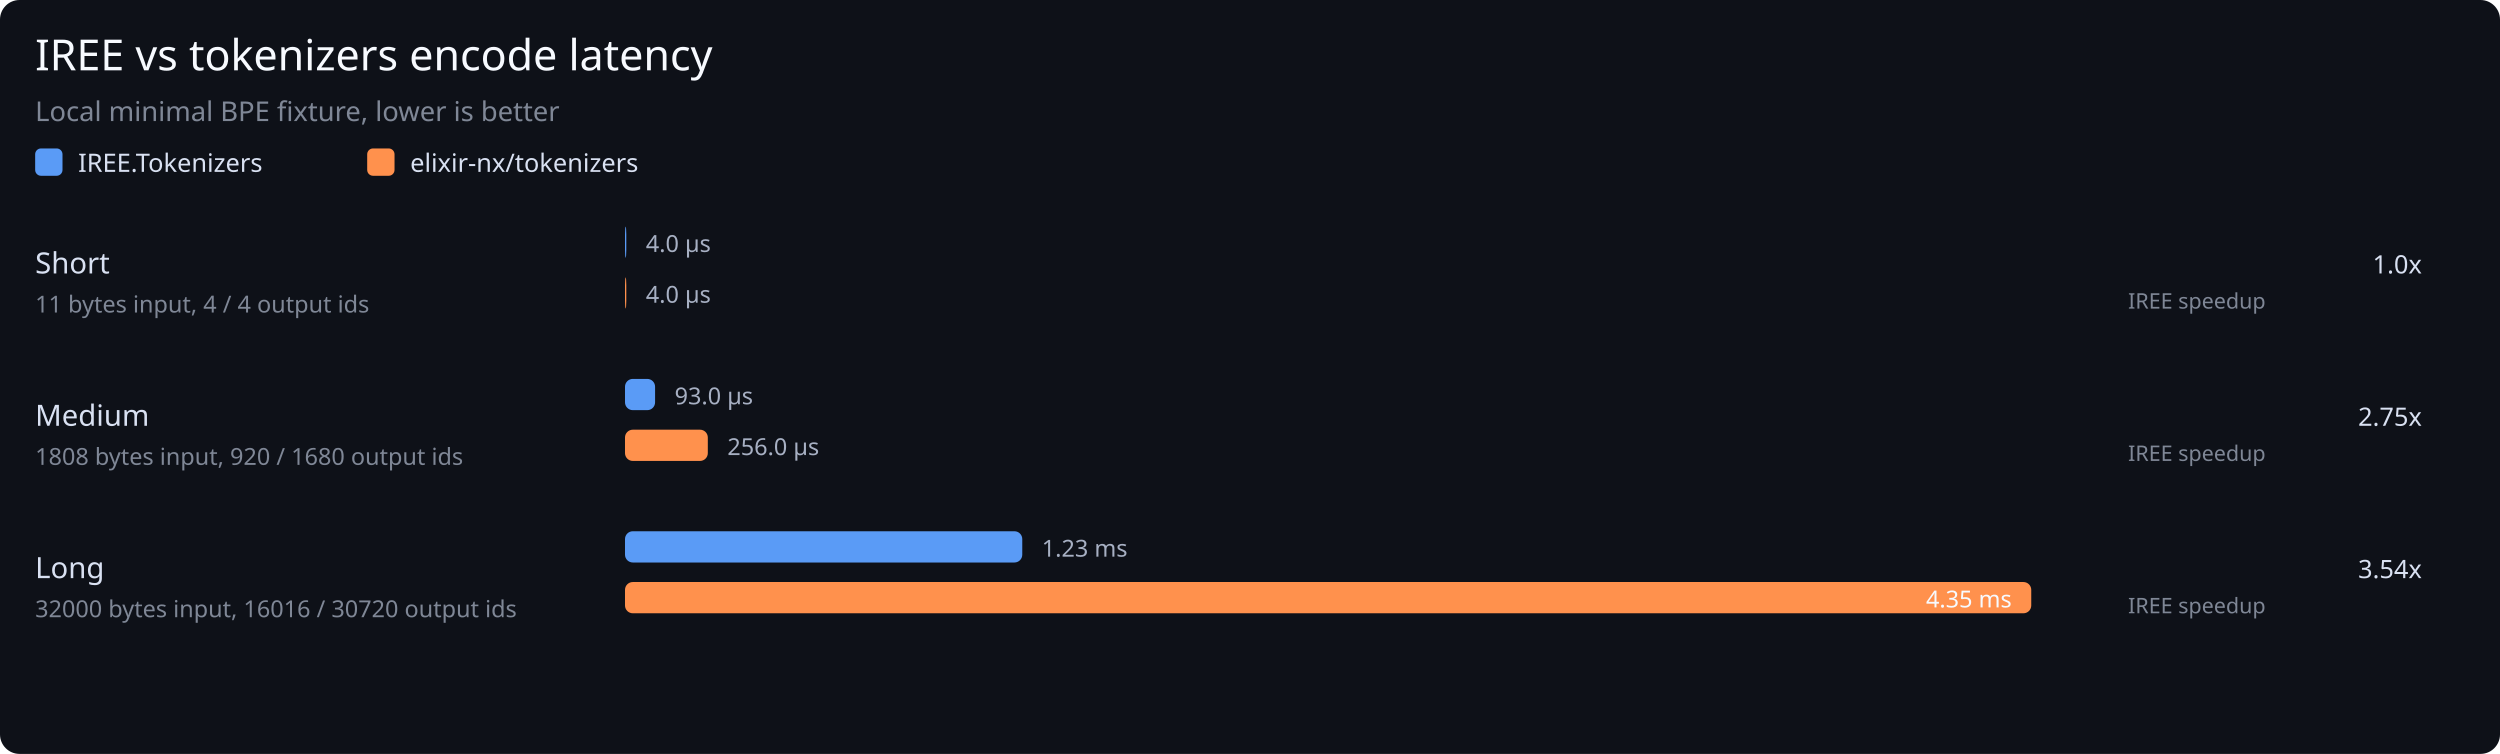
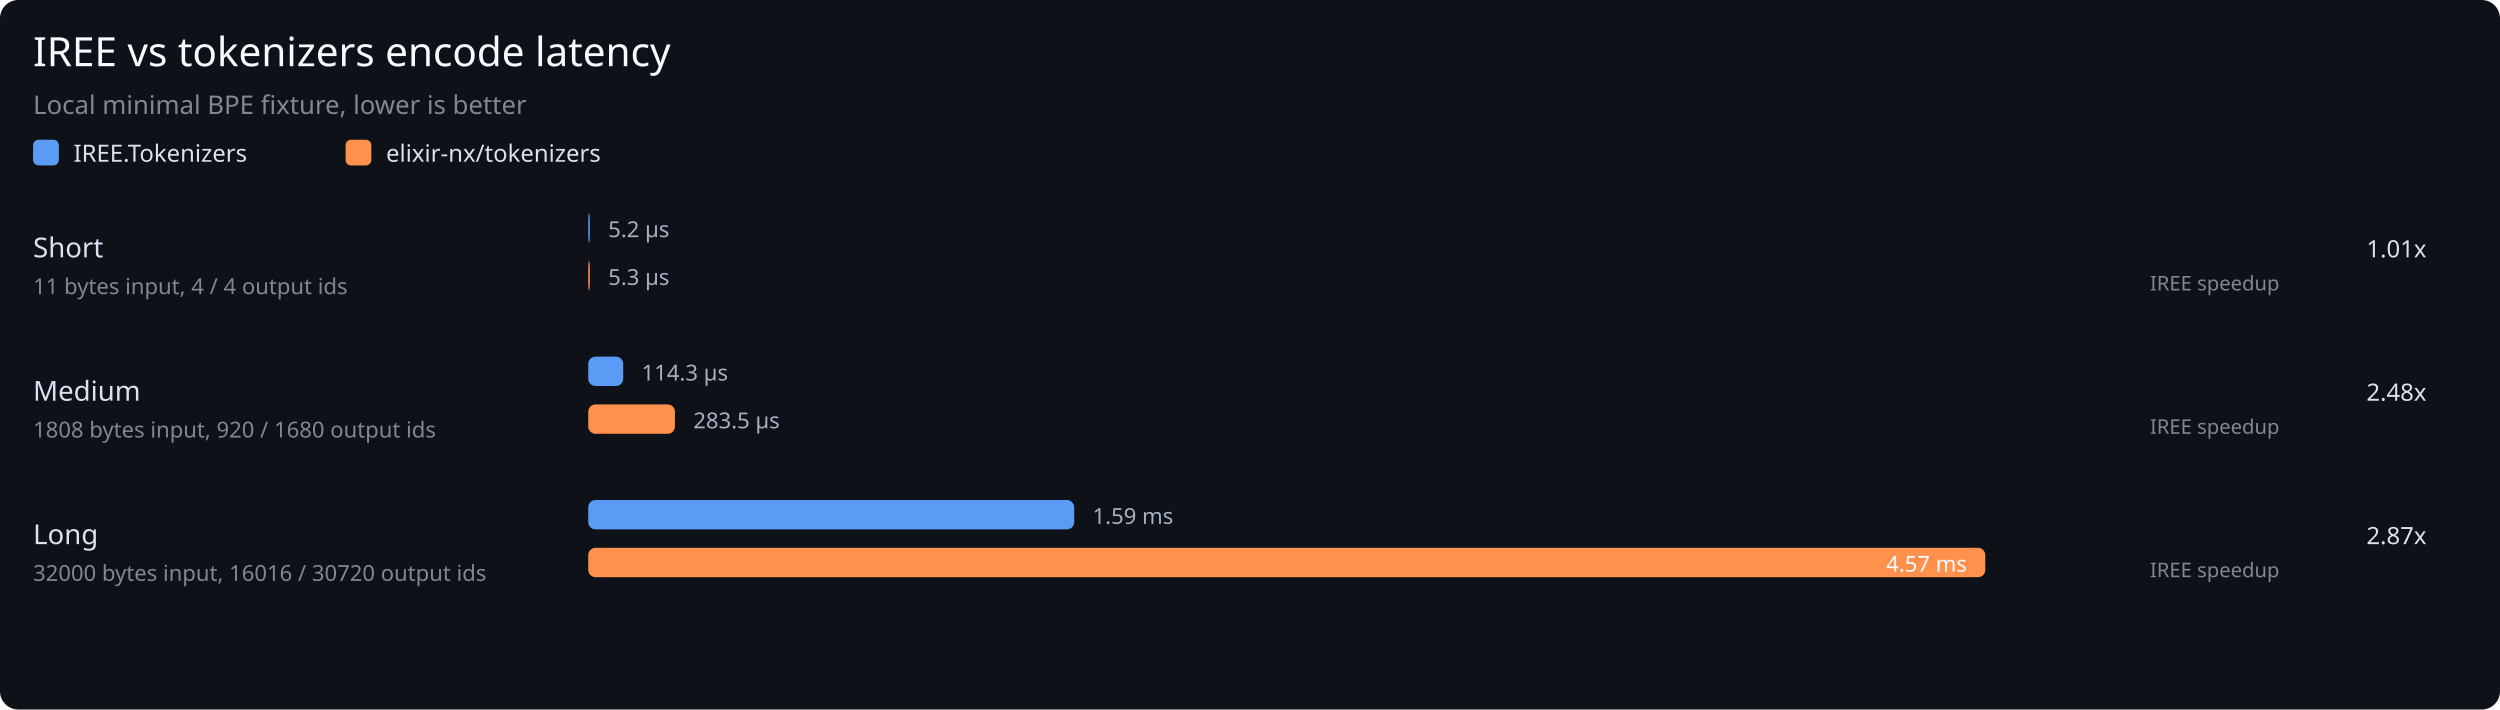
- <svg xmlns="http://www.w3.org/2000/svg" width="1280" height="386" viewBox="0 0 1280 386">
-   <rect width="1280" height="386" rx="10" fill="#0E1118" />
+ <svg xmlns="http://www.w3.org/2000/svg" width="1360" height="386" viewBox="0 0 1360 386">
+   <rect width="1360" height="386" rx="10" fill="#0E1118" />
  <text x="18" y="36" fill="#F7FAFF" font-family="system-ui, sans-serif" font-size="22">IREE vs tokenizers encode latency</text>
  <text x="18" y="62" fill="#7F8796" font-family="system-ui, sans-serif" font-size="14">Local minimal BPE fixture, lower is better</text>
  <rect x="18" y="76" width="14" height="14" rx="3" fill="#5A9BF6" />
  <text x="40" y="88" fill="#D9E1F2" font-family="system-ui, sans-serif" font-size="13">IREE.Tokenizers</text>
  <rect x="188" y="76" width="14" height="14" rx="3" fill="#FF914D" />
  <text x="210" y="88" fill="#D9E1F2" font-family="system-ui, sans-serif" font-size="13">elixir-nx/tokenizers</text>
  <text x="18" y="140" fill="#D9E1F2" font-family="system-ui, sans-serif" font-size="15">Short</text>
  <text x="18" y="160" fill="#7F8796" font-family="system-ui, sans-serif" font-size="12">11 bytes input, 4 / 4 output ids</text>
-   <rect x="320" y="116" width="0.66" height="16" rx="4" fill="#5A9BF6" />
-   <text x="330.663" y="129" text-anchor="start" fill="#A7B0C3" font-family="system-ui, sans-serif" font-size="12">4.0 μs</text>
-   <rect x="320" y="142" width="0.66" height="16" rx="4" fill="#FF914D" />
-   <text x="330.663" y="155" text-anchor="start" fill="#A7B0C3" font-family="system-ui, sans-serif" font-size="12">4.0 μs</text>
-   <text x="1240" y="140" fill="#D9E1F2" font-family="system-ui, sans-serif" font-size="13" text-anchor="end">1.0x</text>
-   <text x="1160" y="158" fill="#7F8796" font-family="system-ui, sans-serif" font-size="11" text-anchor="end">IREE speedup</text>
+   <rect x="320" y="116" width="0.86" height="16" rx="4" fill="#5A9BF6" />
+   <text x="330.864" y="129" text-anchor="start" fill="#A7B0C3" font-family="system-ui, sans-serif" font-size="12">5.2 μs</text>
+   <rect x="320" y="142" width="0.87" height="16" rx="4" fill="#FF914D" />
+   <text x="330.875" y="155" text-anchor="start" fill="#A7B0C3" font-family="system-ui, sans-serif" font-size="12">5.3 μs</text>
+   <text x="1320" y="140" fill="#D9E1F2" font-family="system-ui, sans-serif" font-size="13" text-anchor="end">1.01x</text>
+   <text x="1240" y="158" fill="#7F8796" font-family="system-ui, sans-serif" font-size="11" text-anchor="end">IREE speedup</text>
  <text x="18" y="218" fill="#D9E1F2" font-family="system-ui, sans-serif" font-size="15">Medium</text>
  <text x="18" y="238" fill="#7F8796" font-family="system-ui, sans-serif" font-size="12">1808 bytes input, 920 / 1680 output ids</text>
-   <rect x="320" y="194" width="15.4" height="16" rx="4" fill="#5A9BF6" />
-   <text x="345.404" y="207" text-anchor="start" fill="#A7B0C3" font-family="system-ui, sans-serif" font-size="12">93.0 μs</text>
-   <rect x="320" y="220" width="42.4" height="16" rx="4" fill="#FF914D" />
-   <text x="372.402" y="233" text-anchor="start" fill="#A7B0C3" font-family="system-ui, sans-serif" font-size="12">256.0 μs</text>
-   <text x="1240" y="218" fill="#D9E1F2" font-family="system-ui, sans-serif" font-size="13" text-anchor="end">2.75x</text>
-   <text x="1160" y="236" fill="#7F8796" font-family="system-ui, sans-serif" font-size="11" text-anchor="end">IREE speedup</text>
+   <rect x="320" y="194" width="19.02" height="16" rx="4" fill="#5A9BF6" />
+   <text x="349.023" y="207" text-anchor="start" fill="#A7B0C3" font-family="system-ui, sans-serif" font-size="12">114.3 μs</text>
+   <rect x="320" y="220" width="47.17" height="16" rx="4" fill="#FF914D" />
+   <text x="377.169" y="233" text-anchor="start" fill="#A7B0C3" font-family="system-ui, sans-serif" font-size="12">283.5 μs</text>
+   <text x="1320" y="218" fill="#D9E1F2" font-family="system-ui, sans-serif" font-size="13" text-anchor="end">2.48x</text>
+   <text x="1240" y="236" fill="#7F8796" font-family="system-ui, sans-serif" font-size="11" text-anchor="end">IREE speedup</text>
  <text x="18" y="296" fill="#D9E1F2" font-family="system-ui, sans-serif" font-size="15">Long</text>
  <text x="18" y="316" fill="#7F8796" font-family="system-ui, sans-serif" font-size="12">32000 bytes input, 16016 / 30720 output ids</text>
-   <rect x="320" y="272" width="203.4" height="16" rx="4" fill="#5A9BF6" />
-   <text x="533.395" y="285" text-anchor="start" fill="#A7B0C3" font-family="system-ui, sans-serif" font-size="12">1.23 ms</text>
-   <rect x="320" y="298" width="720.0" height="16" rx="4" fill="#FF914D" />
-   <text x="1030.0" y="311" text-anchor="end" fill="#F7FAFF" font-family="system-ui, sans-serif" font-size="12">4.35 ms</text>
-   <text x="1240" y="296" fill="#D9E1F2" font-family="system-ui, sans-serif" font-size="13" text-anchor="end">3.54x</text>
-   <text x="1160" y="314" fill="#7F8796" font-family="system-ui, sans-serif" font-size="11" text-anchor="end">IREE speedup</text>
+   <rect x="320" y="272" width="264.37" height="16" rx="4" fill="#5A9BF6" />
+   <text x="594.369" y="285" text-anchor="start" fill="#A7B0C3" font-family="system-ui, sans-serif" font-size="12">1.59 ms</text>
+   <rect x="320" y="298" width="760.0" height="16" rx="4" fill="#FF914D" />
+   <text x="1070.0" y="311" text-anchor="end" fill="#F7FAFF" font-family="system-ui, sans-serif" font-size="12">4.57 ms</text>
+   <text x="1320" y="296" fill="#D9E1F2" font-family="system-ui, sans-serif" font-size="13" text-anchor="end">2.87x</text>
+   <text x="1240" y="314" fill="#7F8796" font-family="system-ui, sans-serif" font-size="11" text-anchor="end">IREE speedup</text>
</svg>
